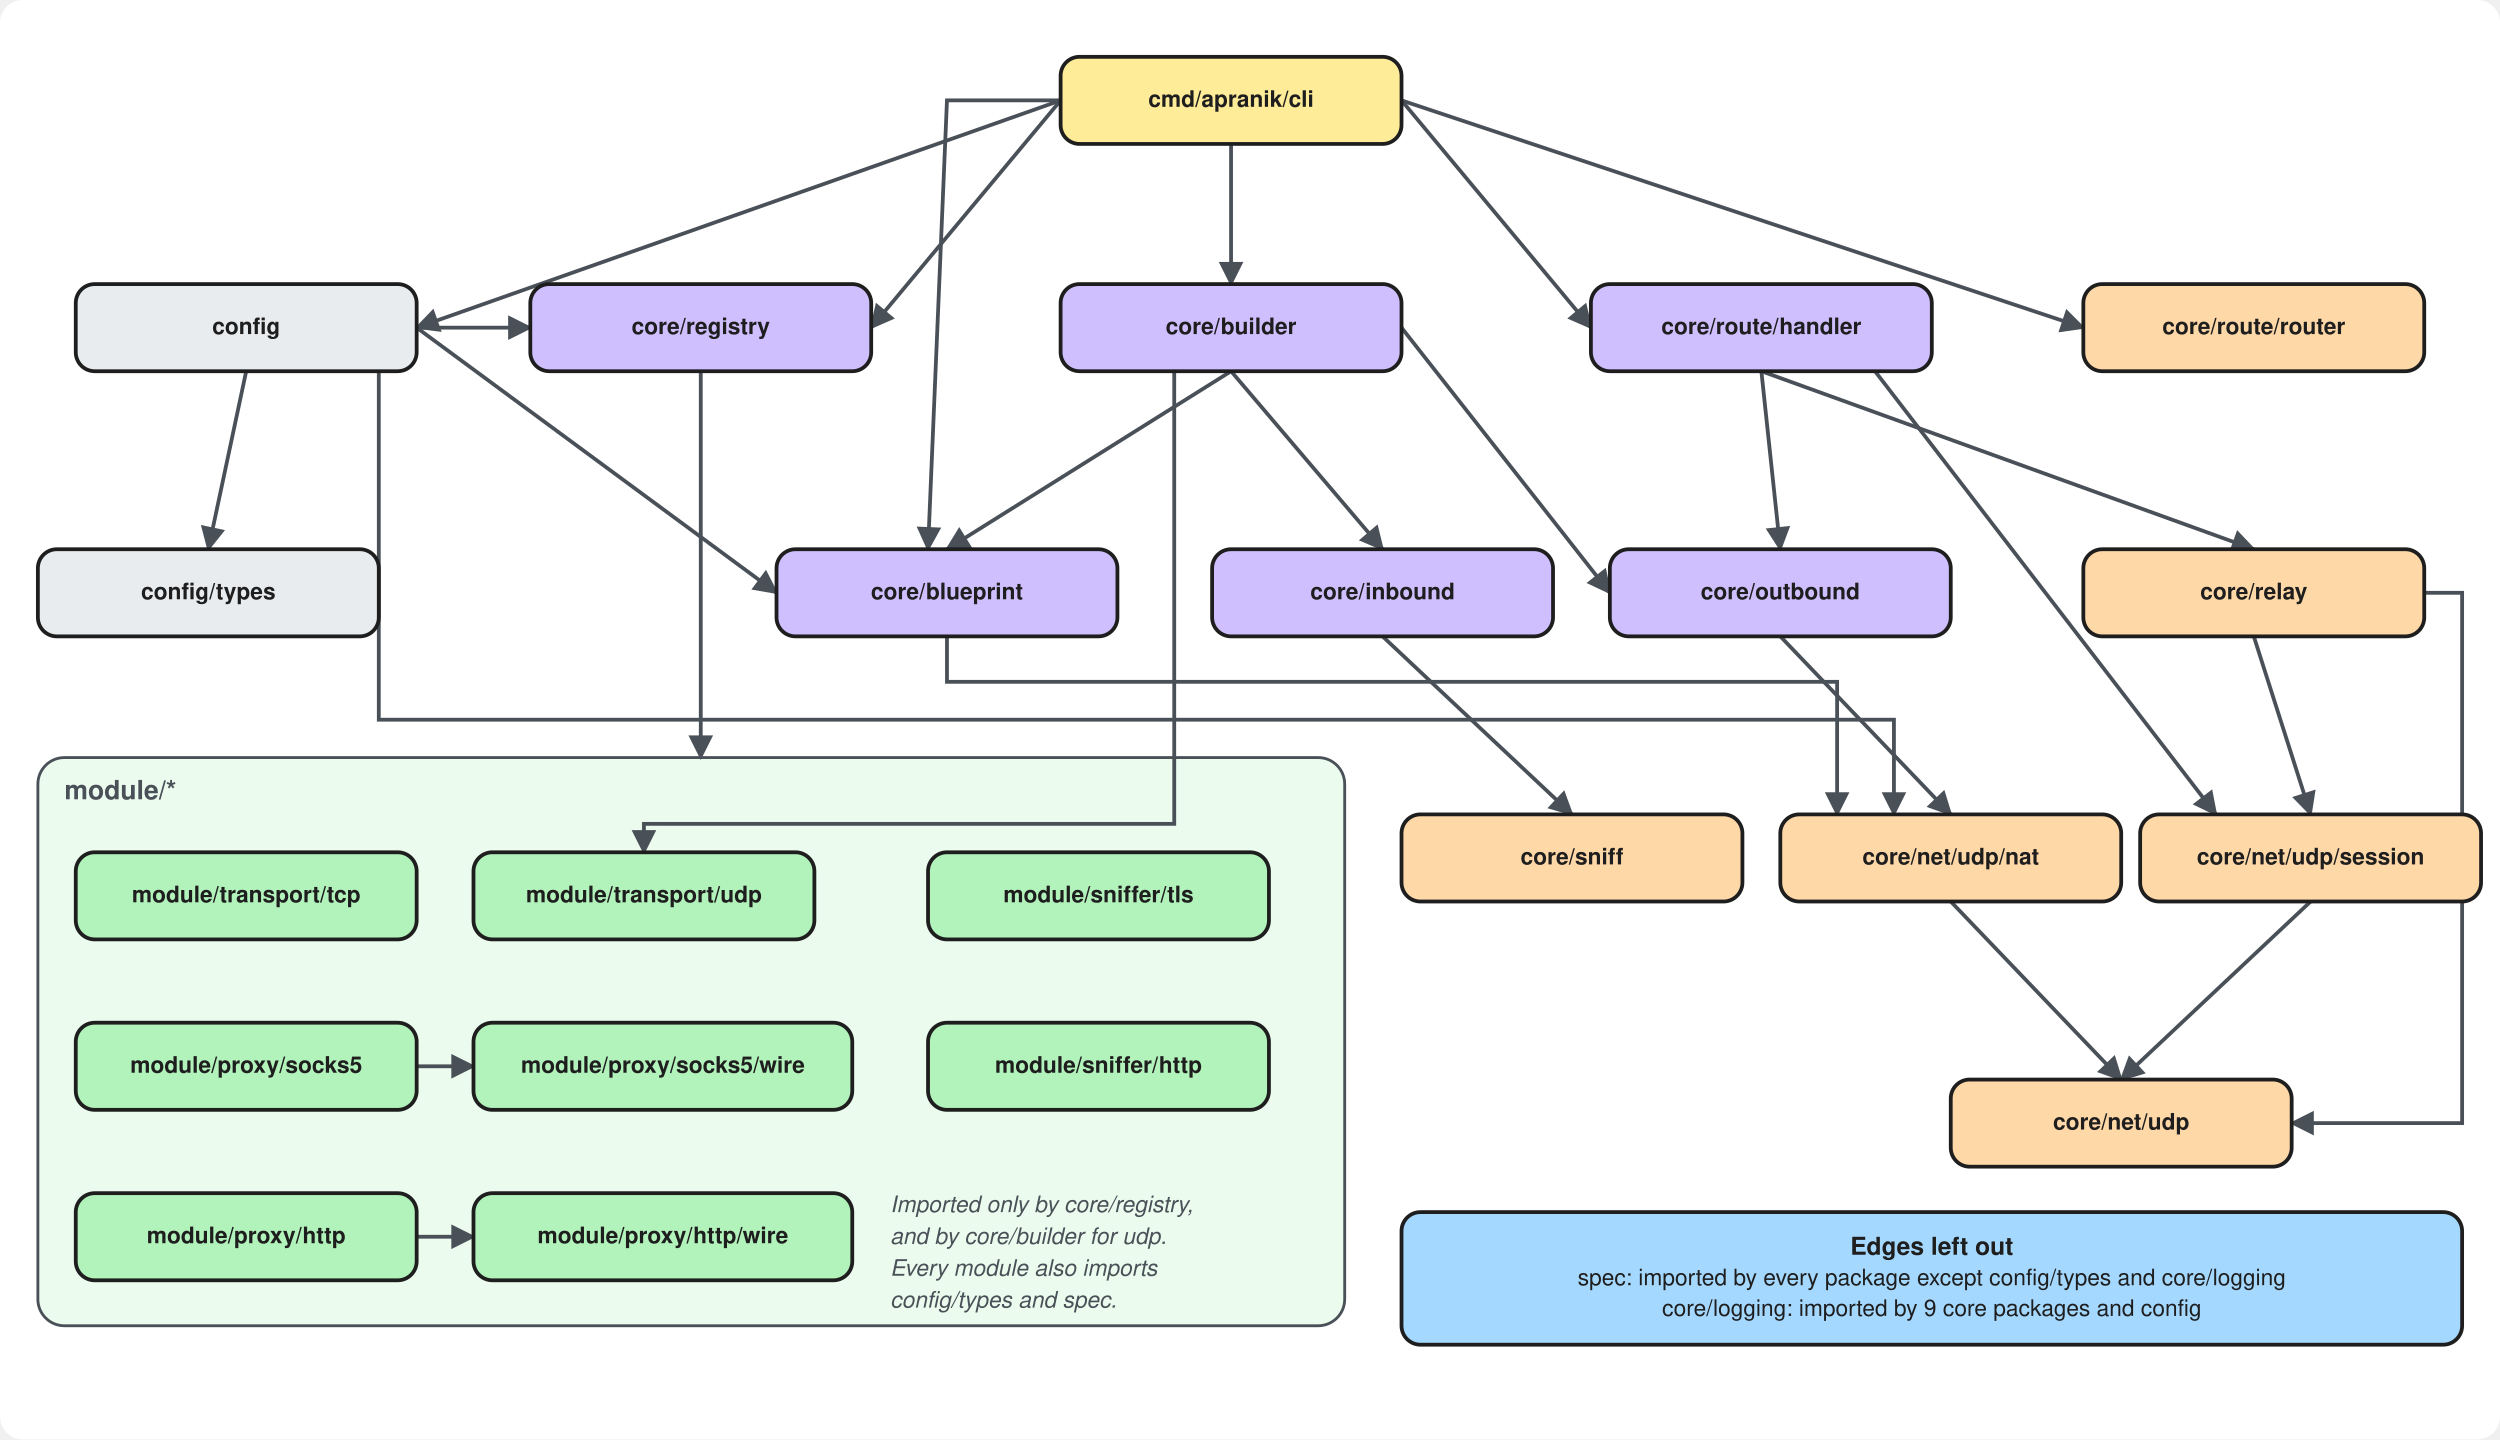
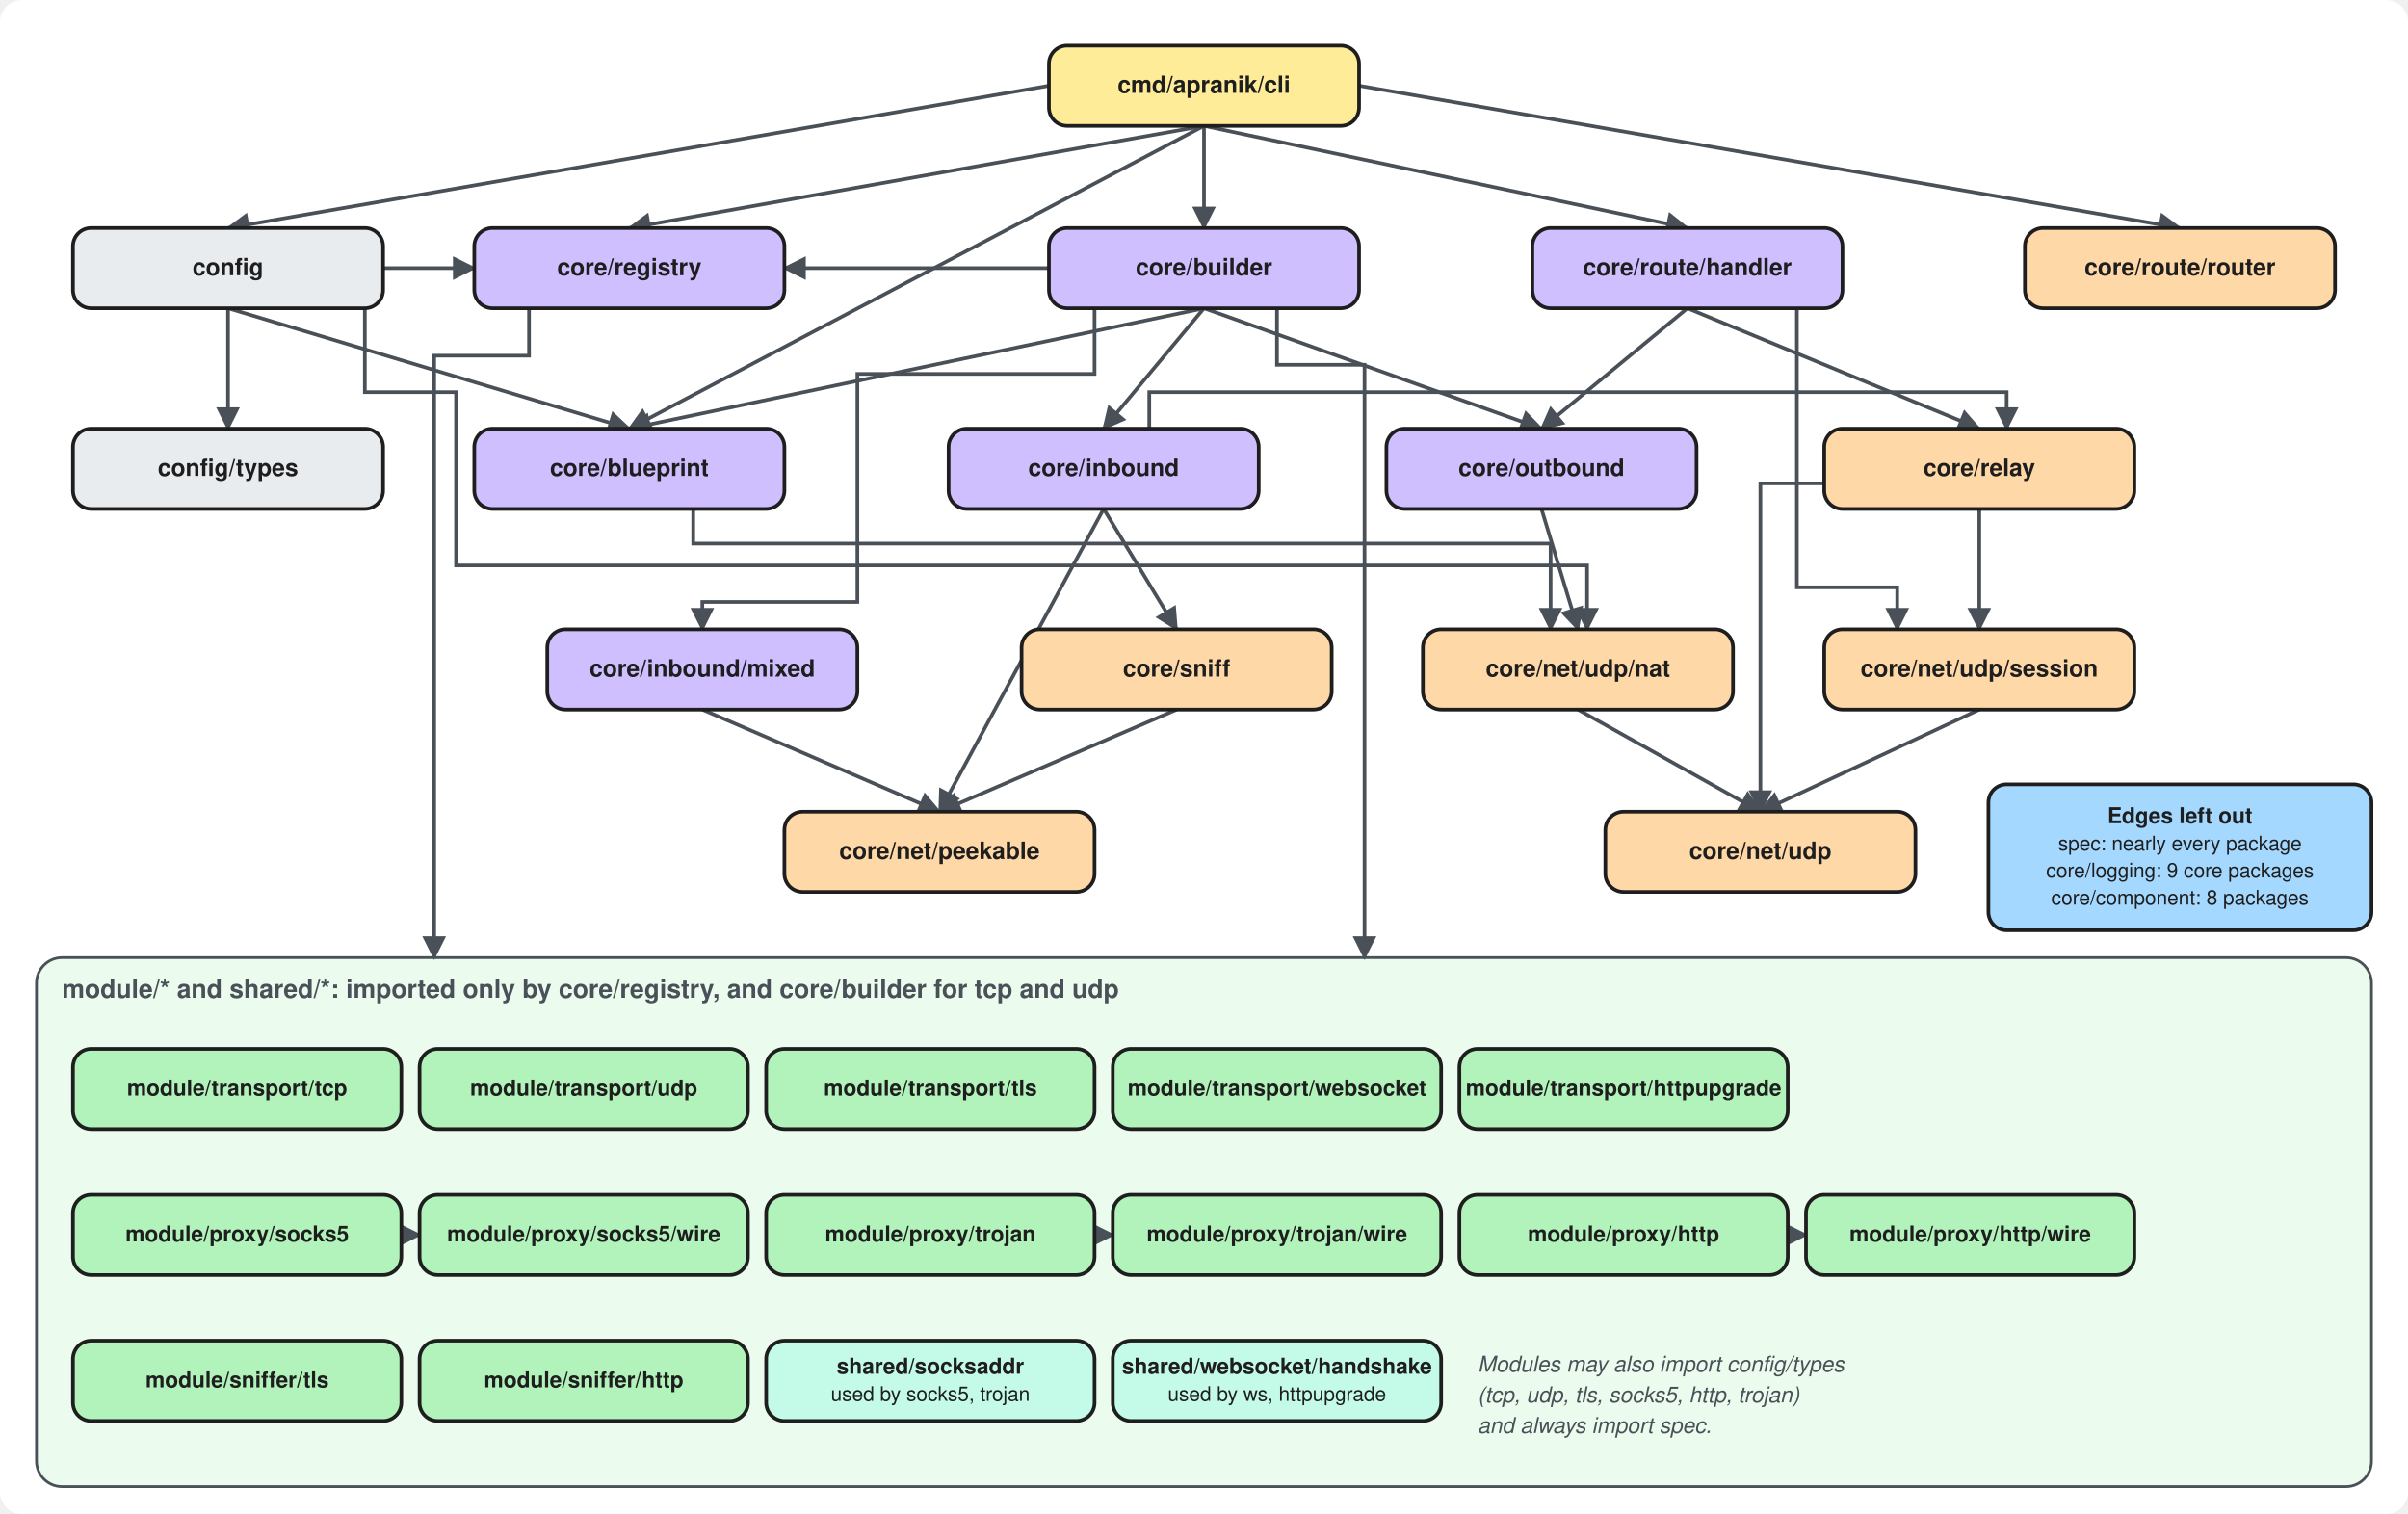
- <svg xmlns="http://www.w3.org/2000/svg" viewBox="0 0 1320 760" width="1320" height="760" role="img" aria-label="Package dependency graph">
+ <svg xmlns="http://www.w3.org/2000/svg" viewBox="0 0 1320 830" width="1320" height="830" role="img" aria-label="Package dependency graph (go list)">
  <defs>
    <marker id="h0" viewBox="0 0 10 10" refX="9" refY="5" markerUnits="userSpaceOnUse" markerWidth="13" markerHeight="13" orient="auto-start-reverse">
-       <path d="M0,0 L10,5 L0,10 z" fill="#1e1e1e" />
-     </marker>
-     <marker id="h1" viewBox="0 0 10 10" refX="9" refY="5" markerUnits="userSpaceOnUse" markerWidth="13" markerHeight="13" orient="auto-start-reverse">
-       <path d="M0,0 L10,5 L0,10 z" fill="#c92a2a" />
-     </marker>
-     <marker id="h2" viewBox="0 0 10 10" refX="9" refY="5" markerUnits="userSpaceOnUse" markerWidth="13" markerHeight="13" orient="auto-start-reverse">
      <path d="M0,0 L10,5 L0,10 z" fill="#495057" />
    </marker>
  </defs>
-   <rect x="0" y="0" width="1320" height="760" rx="12" fill="#ffffff" />
+   <rect x="0" y="0" width="1320" height="830" rx="12" fill="#ffffff" />
  <g font-family="Helvetica, Arial, sans-serif" fill="#1e1e1e">
-     <rect x="20" y="400" width="690" height="300" rx="14" fill="#ebfbee" stroke="#495057" stroke-width="1.5" />
-     <text x="34" y="422" font-size="14" font-weight="bold" fill="#495057">module/*</text>
-     <polyline points="220,563.0 250,563.0" fill="none" stroke="#495057" stroke-width="2" marker-end="url(#h2)" />
-     <polyline points="220,653.0 250,653.0" fill="none" stroke="#495057" stroke-width="2" marker-end="url(#h2)" />
-     <polyline points="560,53.0 220,173.0" fill="none" stroke="#495057" stroke-width="2" marker-end="url(#h2)" />
-     <polyline points="560,53.0 460,173.0" fill="none" stroke="#495057" stroke-width="2" marker-end="url(#h2)" />
-     <polyline points="650.0,76 650.0,150" fill="none" stroke="#495057" stroke-width="2" marker-end="url(#h2)" />
-     <polyline points="740,53.0 840,173.0" fill="none" stroke="#495057" stroke-width="2" marker-end="url(#h2)" />
-     <polyline points="740,53.0 1100,173.0" fill="none" stroke="#495057" stroke-width="2" marker-end="url(#h2)" />
-     <polyline points="560,53.0 500,53 490.0,290" fill="none" stroke="#495057" stroke-width="2" marker-end="url(#h2)" />
-     <polyline points="220,173.0 280,173.0" fill="none" stroke="#495057" stroke-width="2" marker-end="url(#h2)" />
-     <polyline points="130.0,196 110.0,290" fill="none" stroke="#495057" stroke-width="2" marker-end="url(#h2)" />
-     <polyline points="220,173.0 410,313.0" fill="none" stroke="#495057" stroke-width="2" marker-end="url(#h2)" />
-     <polyline points="200.0,196 200,380 1000,380 1000.0,430" fill="none" stroke="#495057" stroke-width="2" marker-end="url(#h2)" />
-     <polyline points="370.0,196 370,400" fill="none" stroke="#495057" stroke-width="2" marker-end="url(#h2)" />
-     <polyline points="650.0,196 500.0,290" fill="none" stroke="#495057" stroke-width="2" marker-end="url(#h2)" />
-     <polyline points="650.0,196 730.0,290" fill="none" stroke="#495057" stroke-width="2" marker-end="url(#h2)" />
-     <polyline points="740,173.0 850,313.0" fill="none" stroke="#495057" stroke-width="2" marker-end="url(#h2)" />
-     <polyline points="620.0,196 620,435 340,435 340.0,450" fill="none" stroke="#495057" stroke-width="2" marker-end="url(#h2)" />
-     <polyline points="500.0,336 500,360 970,360 970.0,430" fill="none" stroke="#495057" stroke-width="2" marker-end="url(#h2)" />
-     <polyline points="730.0,336 830.0,430" fill="none" stroke="#495057" stroke-width="2" marker-end="url(#h2)" />
-     <polyline points="940.0,336 1030.0,430" fill="none" stroke="#495057" stroke-width="2" marker-end="url(#h2)" />
-     <polyline points="930.0,196 940.0,290" fill="none" stroke="#495057" stroke-width="2" marker-end="url(#h2)" />
-     <polyline points="930.0,196 1190.0,290" fill="none" stroke="#495057" stroke-width="2" marker-end="url(#h2)" />
-     <polyline points="990.0,196 1170.0,430" fill="none" stroke="#495057" stroke-width="2" marker-end="url(#h2)" />
-     <polyline points="1190.0,336 1220.0,430" fill="none" stroke="#495057" stroke-width="2" marker-end="url(#h2)" />
-     <polyline points="1280,313.0 1300,313 1300,593 1210,593.0" fill="none" stroke="#495057" stroke-width="2" marker-end="url(#h2)" />
-     <polyline points="1030.0,476 1120.0,570" fill="none" stroke="#495057" stroke-width="2" marker-end="url(#h2)" />
-     <polyline points="1220.0,476 1120.0,570" fill="none" stroke="#495057" stroke-width="2" marker-end="url(#h2)" />
-     <rect x="560" y="30" width="180" height="46" rx="10" fill="#ffec99" stroke="#1e1e1e" stroke-width="2" />
-     <text x="650.0" y="56.4" text-anchor="middle" font-size="12" font-weight="bold">cmd/apranik/cli</text>
-     <rect x="40" y="150" width="180" height="46" rx="10" fill="#e9ecef" stroke="#1e1e1e" stroke-width="2" />
-     <text x="130.0" y="176.4" text-anchor="middle" font-size="12" font-weight="bold">config</text>
-     <rect x="280" y="150" width="180" height="46" rx="10" fill="#d0bfff" stroke="#1e1e1e" stroke-width="2" />
-     <text x="370.0" y="176.4" text-anchor="middle" font-size="12" font-weight="bold">core/registry</text>
-     <rect x="560" y="150" width="180" height="46" rx="10" fill="#d0bfff" stroke="#1e1e1e" stroke-width="2" />
-     <text x="650.0" y="176.4" text-anchor="middle" font-size="12" font-weight="bold">core/builder</text>
-     <rect x="840" y="150" width="180" height="46" rx="10" fill="#d0bfff" stroke="#1e1e1e" stroke-width="2" />
-     <text x="930.0" y="176.4" text-anchor="middle" font-size="12" font-weight="bold">core/route/handler</text>
-     <rect x="1100" y="150" width="180" height="46" rx="10" fill="#ffd8a8" stroke="#1e1e1e" stroke-width="2" />
-     <text x="1190.0" y="176.4" text-anchor="middle" font-size="12" font-weight="bold">core/route/router</text>
-     <rect x="20" y="290" width="180" height="46" rx="10" fill="#e9ecef" stroke="#1e1e1e" stroke-width="2" />
-     <text x="110.0" y="316.4" text-anchor="middle" font-size="12" font-weight="bold">config/types</text>
-     <rect x="410" y="290" width="180" height="46" rx="10" fill="#d0bfff" stroke="#1e1e1e" stroke-width="2" />
-     <text x="500.0" y="316.4" text-anchor="middle" font-size="12" font-weight="bold">core/blueprint</text>
-     <rect x="640" y="290" width="180" height="46" rx="10" fill="#d0bfff" stroke="#1e1e1e" stroke-width="2" />
-     <text x="730.0" y="316.4" text-anchor="middle" font-size="12" font-weight="bold">core/inbound</text>
-     <rect x="850" y="290" width="180" height="46" rx="10" fill="#d0bfff" stroke="#1e1e1e" stroke-width="2" />
-     <text x="940.0" y="316.4" text-anchor="middle" font-size="12" font-weight="bold">core/outbound</text>
-     <rect x="1100" y="290" width="180" height="46" rx="10" fill="#ffd8a8" stroke="#1e1e1e" stroke-width="2" />
-     <text x="1190.0" y="316.4" text-anchor="middle" font-size="12" font-weight="bold">core/relay</text>
-     <rect x="740" y="430" width="180" height="46" rx="10" fill="#ffd8a8" stroke="#1e1e1e" stroke-width="2" />
-     <text x="830.0" y="456.4" text-anchor="middle" font-size="12" font-weight="bold">core/sniff</text>
-     <rect x="940" y="430" width="180" height="46" rx="10" fill="#ffd8a8" stroke="#1e1e1e" stroke-width="2" />
-     <text x="1030.0" y="456.4" text-anchor="middle" font-size="12" font-weight="bold">core/net/udp/nat</text>
-     <rect x="1130" y="430" width="180" height="46" rx="10" fill="#ffd8a8" stroke="#1e1e1e" stroke-width="2" />
-     <text x="1220.0" y="456.4" text-anchor="middle" font-size="12" font-weight="bold">core/net/udp/session</text>
-     <rect x="1030" y="570" width="180" height="46" rx="10" fill="#ffd8a8" stroke="#1e1e1e" stroke-width="2" />
-     <text x="1120.0" y="596.4" text-anchor="middle" font-size="12" font-weight="bold">core/net/udp</text>
-     <rect x="40" y="450" width="180" height="46" rx="10" fill="#b2f2bb" stroke="#1e1e1e" stroke-width="2" />
-     <text x="130.0" y="476.4" text-anchor="middle" font-size="12" font-weight="bold">module/transport/tcp</text>
-     <rect x="250" y="450" width="180" height="46" rx="10" fill="#b2f2bb" stroke="#1e1e1e" stroke-width="2" />
-     <text x="340.0" y="476.4" text-anchor="middle" font-size="12" font-weight="bold">module/transport/udp</text>
-     <rect x="490" y="450" width="180" height="46" rx="10" fill="#b2f2bb" stroke="#1e1e1e" stroke-width="2" />
-     <text x="580.0" y="476.4" text-anchor="middle" font-size="12" font-weight="bold">module/sniffer/tls</text>
-     <rect x="40" y="540" width="180" height="46" rx="10" fill="#b2f2bb" stroke="#1e1e1e" stroke-width="2" />
-     <text x="130.0" y="566.4" text-anchor="middle" font-size="12" font-weight="bold">module/proxy/socks5</text>
-     <rect x="250" y="540" width="200" height="46" rx="10" fill="#b2f2bb" stroke="#1e1e1e" stroke-width="2" />
-     <text x="350.0" y="566.4" text-anchor="middle" font-size="12" font-weight="bold">module/proxy/socks5/wire</text>
-     <rect x="490" y="540" width="180" height="46" rx="10" fill="#b2f2bb" stroke="#1e1e1e" stroke-width="2" />
-     <text x="580.0" y="566.4" text-anchor="middle" font-size="12" font-weight="bold">module/sniffer/http</text>
-     <rect x="40" y="630" width="180" height="46" rx="10" fill="#b2f2bb" stroke="#1e1e1e" stroke-width="2" />
-     <text x="130.0" y="656.4" text-anchor="middle" font-size="12" font-weight="bold">module/proxy/http</text>
-     <rect x="250" y="630" width="200" height="46" rx="10" fill="#b2f2bb" stroke="#1e1e1e" stroke-width="2" />
-     <text x="350.0" y="656.4" text-anchor="middle" font-size="12" font-weight="bold">module/proxy/http/wire</text>
-     <rect x="740" y="640" width="560" height="70" rx="10" fill="#a5d8ff" stroke="#1e1e1e" stroke-width="2" />
-     <text x="1020.0" y="662.5" text-anchor="middle" font-size="13" font-weight="bold">Edges left out</text>
-     <text x="1020.0" y="678.6" text-anchor="middle" font-size="12">spec: imported by every package except config/types and core/logging</text>
-     <text x="1020.0" y="694.8" text-anchor="middle" font-size="12">core/logging: imported by 9 core packages and config</text>
-     <text x="470" y="640.0" text-anchor="start" font-size="12" font-style="italic" fill="#495057">Imported only by core/registry,</text>
-     <text x="470" y="656.8" text-anchor="start" font-size="12" font-style="italic" fill="#495057">and by core/builder for udp.</text>
-     <text x="470" y="673.6" text-anchor="start" font-size="12" font-style="italic" fill="#495057">Every module also imports</text>
-     <text x="470" y="690.4" text-anchor="start" font-size="12" font-style="italic" fill="#495057">config/types and spec.</text>
+     <rect class="panel" x="20" y="525" width="1280" height="290" rx="14" fill="#ebfbee" stroke="#495057" stroke-width="1.5" />
+     <text class="group-label" x="34" y="547" font-size="14" font-weight="bold" fill="#495057">module/* and shared/*: imported only by core/registry, and core/builder for tcp and udp</text>
+     <polyline points="575,47.0 125.0,125" fill="none" stroke="#495057" stroke-width="2" marker-end="url(#h0)" />
+     <polyline points="660.0,69 345.0,125" fill="none" stroke="#495057" stroke-width="2" marker-end="url(#h0)" />
+     <polyline points="660.0,69 660.0,125" fill="none" stroke="#495057" stroke-width="2" marker-end="url(#h0)" />
+     <polyline points="660.0,69 925.0,125" fill="none" stroke="#495057" stroke-width="2" marker-end="url(#h0)" />
+     <polyline points="745,47.0 1195.0,125" fill="none" stroke="#495057" stroke-width="2" marker-end="url(#h0)" />
+     <polyline points="660.0,69 345.0,235" fill="none" stroke="#495057" stroke-width="2" marker-end="url(#h0)" />
+     <polyline points="125.0,169 125.0,235" fill="none" stroke="#495057" stroke-width="2" marker-end="url(#h0)" />
+     <polyline points="210,147.0 260,147.0" fill="none" stroke="#495057" stroke-width="2" marker-end="url(#h0)" />
+     <polyline points="125.0,169 345.0,235" fill="none" stroke="#495057" stroke-width="2" marker-end="url(#h0)" />
+     <polyline points="200,169 200,215 250,215 250,310 870,310 870,345" fill="none" stroke="#495057" stroke-width="2" marker-end="url(#h0)" />
+     <polyline points="380,279 380,298 850,298 850,345" fill="none" stroke="#495057" stroke-width="2" marker-end="url(#h0)" />
+     <polyline points="660.0,169 345.0,235" fill="none" stroke="#495057" stroke-width="2" marker-end="url(#h0)" />
+     <polyline points="660.0,169 605.0,235" fill="none" stroke="#495057" stroke-width="2" marker-end="url(#h0)" />
+     <polyline points="660.0,169 845.0,235" fill="none" stroke="#495057" stroke-width="2" marker-end="url(#h0)" />
+     <polyline points="600,169 600,205 470,205 470,330 385,330 385,345" fill="none" stroke="#495057" stroke-width="2" marker-end="url(#h0)" />
+     <polyline points="575,147.0 430,147.0" fill="none" stroke="#495057" stroke-width="2" marker-end="url(#h0)" />
+     <polyline points="605.0,279 645.0,345" fill="none" stroke="#495057" stroke-width="2" marker-end="url(#h0)" />
+     <polyline points="605.0,279 515.0,445" fill="none" stroke="#495057" stroke-width="2" marker-end="url(#h0)" />
+     <polyline points="630,235 630,215 1100,215 1100,235" fill="none" stroke="#495057" stroke-width="2" marker-end="url(#h0)" />
+     <polyline points="385.0,389 515.0,445" fill="none" stroke="#495057" stroke-width="2" marker-end="url(#h0)" />
+     <polyline points="645.0,389 515.0,445" fill="none" stroke="#495057" stroke-width="2" marker-end="url(#h0)" />
+     <polyline points="845.0,279 865.0,345" fill="none" stroke="#495057" stroke-width="2" marker-end="url(#h0)" />
+     <polyline points="865.0,389 965.0,445" fill="none" stroke="#495057" stroke-width="2" marker-end="url(#h0)" />
+     <polyline points="1085.0,389 965.0,445" fill="none" stroke="#495057" stroke-width="2" marker-end="url(#h0)" />
+     <polyline points="1085.0,279 1085.0,345" fill="none" stroke="#495057" stroke-width="2" marker-end="url(#h0)" />
+     <polyline points="1000,265 965,265 965,445" fill="none" stroke="#495057" stroke-width="2" marker-end="url(#h0)" />
+     <polyline points="925.0,169 845.0,235" fill="none" stroke="#495057" stroke-width="2" marker-end="url(#h0)" />
+     <polyline points="925.0,169 1085.0,235" fill="none" stroke="#495057" stroke-width="2" marker-end="url(#h0)" />
+     <polyline points="985,169 985,322 1040,322 1040,345" fill="none" stroke="#495057" stroke-width="2" marker-end="url(#h0)" />
+     <polyline points="220,677 230,677" fill="none" stroke="#495057" stroke-width="2" marker-end="url(#h0)" />
+     <polyline points="600,677 610,677" fill="none" stroke="#495057" stroke-width="2" marker-end="url(#h0)" />
+     <polyline points="980,677 990,677" fill="none" stroke="#495057" stroke-width="2" marker-end="url(#h0)" />
+     <polyline points="290,169 290,195 238,195 238,525" fill="none" stroke="#495057" stroke-width="2" marker-end="url(#h0)" />
+     <polyline points="700,169 700,200 748,200 748,525" fill="none" stroke="#495057" stroke-width="2" marker-end="url(#h0)" />
+     <rect x="575" y="25" width="170" height="44" rx="10" fill="#ffec99" stroke="#1e1e1e" stroke-width="2" />
+     <text x="660.0" y="50.9" text-anchor="middle" font-size="13" font-weight="bold">cmd/apranik/cli</text>
+     <rect x="40" y="125" width="170" height="44" rx="10" fill="#e9ecef" stroke="#1e1e1e" stroke-width="2" />
+     <text x="125.0" y="150.9" text-anchor="middle" font-size="13" font-weight="bold">config</text>
+     <rect x="260" y="125" width="170" height="44" rx="10" fill="#d0bfff" stroke="#1e1e1e" stroke-width="2" />
+     <text x="345.0" y="150.9" text-anchor="middle" font-size="13" font-weight="bold">core/registry</text>
+     <rect x="575" y="125" width="170" height="44" rx="10" fill="#d0bfff" stroke="#1e1e1e" stroke-width="2" />
+     <text x="660.0" y="150.9" text-anchor="middle" font-size="13" font-weight="bold">core/builder</text>
+     <rect x="840" y="125" width="170" height="44" rx="10" fill="#d0bfff" stroke="#1e1e1e" stroke-width="2" />
+     <text x="925.0" y="150.9" text-anchor="middle" font-size="13" font-weight="bold">core/route/handler</text>
+     <rect x="1110" y="125" width="170" height="44" rx="10" fill="#ffd8a8" stroke="#1e1e1e" stroke-width="2" />
+     <text x="1195.0" y="150.9" text-anchor="middle" font-size="13" font-weight="bold">core/route/router</text>
+     <rect x="40" y="235" width="170" height="44" rx="10" fill="#e9ecef" stroke="#1e1e1e" stroke-width="2" />
+     <text x="125.0" y="260.9" text-anchor="middle" font-size="13" font-weight="bold">config/types</text>
+     <rect x="260" y="235" width="170" height="44" rx="10" fill="#d0bfff" stroke="#1e1e1e" stroke-width="2" />
+     <text x="345.0" y="260.9" text-anchor="middle" font-size="13" font-weight="bold">core/blueprint</text>
+     <rect x="520" y="235" width="170" height="44" rx="10" fill="#d0bfff" stroke="#1e1e1e" stroke-width="2" />
+     <text x="605.0" y="260.9" text-anchor="middle" font-size="13" font-weight="bold">core/inbound</text>
+     <rect x="760" y="235" width="170" height="44" rx="10" fill="#d0bfff" stroke="#1e1e1e" stroke-width="2" />
+     <text x="845.0" y="260.9" text-anchor="middle" font-size="13" font-weight="bold">core/outbound</text>
+     <rect x="1000" y="235" width="170" height="44" rx="10" fill="#ffd8a8" stroke="#1e1e1e" stroke-width="2" />
+     <text x="1085.0" y="260.9" text-anchor="middle" font-size="13" font-weight="bold">core/relay</text>
+     <rect x="300" y="345" width="170" height="44" rx="10" fill="#d0bfff" stroke="#1e1e1e" stroke-width="2" />
+     <text x="385.0" y="370.9" text-anchor="middle" font-size="13" font-weight="bold">core/inbound/mixed</text>
+     <rect x="560" y="345" width="170" height="44" rx="10" fill="#ffd8a8" stroke="#1e1e1e" stroke-width="2" />
+     <text x="645.0" y="370.9" text-anchor="middle" font-size="13" font-weight="bold">core/sniff</text>
+     <rect x="780" y="345" width="170" height="44" rx="10" fill="#ffd8a8" stroke="#1e1e1e" stroke-width="2" />
+     <text x="865.0" y="370.9" text-anchor="middle" font-size="13" font-weight="bold">core/net/udp/nat</text>
+     <rect x="1000" y="345" width="170" height="44" rx="10" fill="#ffd8a8" stroke="#1e1e1e" stroke-width="2" />
+     <text x="1085.0" y="370.9" text-anchor="middle" font-size="13" font-weight="bold">core/net/udp/session</text>
+     <rect x="430" y="445" width="170" height="44" rx="10" fill="#ffd8a8" stroke="#1e1e1e" stroke-width="2" />
+     <text x="515.0" y="470.9" text-anchor="middle" font-size="13" font-weight="bold">core/net/peekable</text>
+     <rect x="880" y="445" width="170" height="44" rx="10" fill="#ffd8a8" stroke="#1e1e1e" stroke-width="2" />
+     <text x="965.0" y="470.9" text-anchor="middle" font-size="13" font-weight="bold">core/net/udp</text>
+     <rect x="40" y="575" width="180" height="44" rx="10" fill="#b2f2bb" stroke="#1e1e1e" stroke-width="2" />
+     <text x="130.0" y="600.6" text-anchor="middle" font-size="12" font-weight="bold">module/transport/tcp</text>
+     <rect x="230" y="575" width="180" height="44" rx="10" fill="#b2f2bb" stroke="#1e1e1e" stroke-width="2" />
+     <text x="320.0" y="600.6" text-anchor="middle" font-size="12" font-weight="bold">module/transport/udp</text>
+     <rect x="420" y="575" width="180" height="44" rx="10" fill="#b2f2bb" stroke="#1e1e1e" stroke-width="2" />
+     <text x="510.0" y="600.6" text-anchor="middle" font-size="12" font-weight="bold">module/transport/tls</text>
+     <rect x="610" y="575" width="180" height="44" rx="10" fill="#b2f2bb" stroke="#1e1e1e" stroke-width="2" />
+     <text x="700.0" y="600.6" text-anchor="middle" font-size="12" font-weight="bold">module/transport/websocket</text>
+     <rect x="800" y="575" width="180" height="44" rx="10" fill="#b2f2bb" stroke="#1e1e1e" stroke-width="2" />
+     <text x="890.0" y="600.6" text-anchor="middle" font-size="12" font-weight="bold">module/transport/httpupgrade</text>
+     <rect x="40" y="655" width="180" height="44" rx="10" fill="#b2f2bb" stroke="#1e1e1e" stroke-width="2" />
+     <text x="130.0" y="680.6" text-anchor="middle" font-size="12" font-weight="bold">module/proxy/socks5</text>
+     <rect x="230" y="655" width="180" height="44" rx="10" fill="#b2f2bb" stroke="#1e1e1e" stroke-width="2" />
+     <text x="320.0" y="680.6" text-anchor="middle" font-size="12" font-weight="bold">module/proxy/socks5/wire</text>
+     <rect x="420" y="655" width="180" height="44" rx="10" fill="#b2f2bb" stroke="#1e1e1e" stroke-width="2" />
+     <text x="510.0" y="680.6" text-anchor="middle" font-size="12" font-weight="bold">module/proxy/trojan</text>
+     <rect x="610" y="655" width="180" height="44" rx="10" fill="#b2f2bb" stroke="#1e1e1e" stroke-width="2" />
+     <text x="700.0" y="680.6" text-anchor="middle" font-size="12" font-weight="bold">module/proxy/trojan/wire</text>
+     <rect x="800" y="655" width="180" height="44" rx="10" fill="#b2f2bb" stroke="#1e1e1e" stroke-width="2" />
+     <text x="890.0" y="680.6" text-anchor="middle" font-size="12" font-weight="bold">module/proxy/http</text>
+     <rect x="990" y="655" width="180" height="44" rx="10" fill="#b2f2bb" stroke="#1e1e1e" stroke-width="2" />
+     <text x="1080.0" y="680.6" text-anchor="middle" font-size="12" font-weight="bold">module/proxy/http/wire</text>
+     <rect x="40" y="735" width="180" height="44" rx="10" fill="#b2f2bb" stroke="#1e1e1e" stroke-width="2" />
+     <text x="130.0" y="760.6" text-anchor="middle" font-size="12" font-weight="bold">module/sniffer/tls</text>
+     <rect x="230" y="735" width="180" height="44" rx="10" fill="#b2f2bb" stroke="#1e1e1e" stroke-width="2" />
+     <text x="320.0" y="760.6" text-anchor="middle" font-size="12" font-weight="bold">module/sniffer/http</text>
+     <rect x="420" y="735" width="180" height="44" rx="10" fill="#c3fae8" stroke="#1e1e1e" stroke-width="2" />
+     <text x="510.0" y="753.1" text-anchor="middle" font-size="12" font-weight="bold">shared/socksaddr</text>
+     <text x="510.0" y="768.0" text-anchor="middle" font-size="11">used by socks5, trojan</text>
+     <rect x="610" y="735" width="180" height="44" rx="10" fill="#c3fae8" stroke="#1e1e1e" stroke-width="2" />
+     <text x="700.0" y="753.1" text-anchor="middle" font-size="12" font-weight="bold">shared/websocket/handshake</text>
+     <text x="700.0" y="768.0" text-anchor="middle" font-size="11">used by ws, httpupgrade</text>
+     <text x="810" y="752.0" text-anchor="start" font-size="12" font-style="italic" fill="#495057">Modules may also import config/types</text>
+     <text x="810" y="768.8" text-anchor="start" font-size="12" font-style="italic" fill="#495057">(tcp, udp, tls, socks5, http, trojan)</text>
+     <text x="810" y="785.6" text-anchor="start" font-size="12" font-style="italic" fill="#495057">and always import spec.</text>
+     <rect x="1090" y="430" width="210" height="80" rx="10" fill="#a5d8ff" stroke="#1e1e1e" stroke-width="2" />
+     <text x="1195.0" y="451.3" text-anchor="middle" font-size="12" font-weight="bold">Edges left out</text>
+     <text x="1195.0" y="466.2" text-anchor="middle" font-size="11">spec: nearly every package</text>
+     <text x="1195.0" y="481.0" text-anchor="middle" font-size="11">core/logging: 9 core packages</text>
+     <text x="1195.0" y="495.9" text-anchor="middle" font-size="11">core/component: 8 packages</text>
  </g>
</svg>
